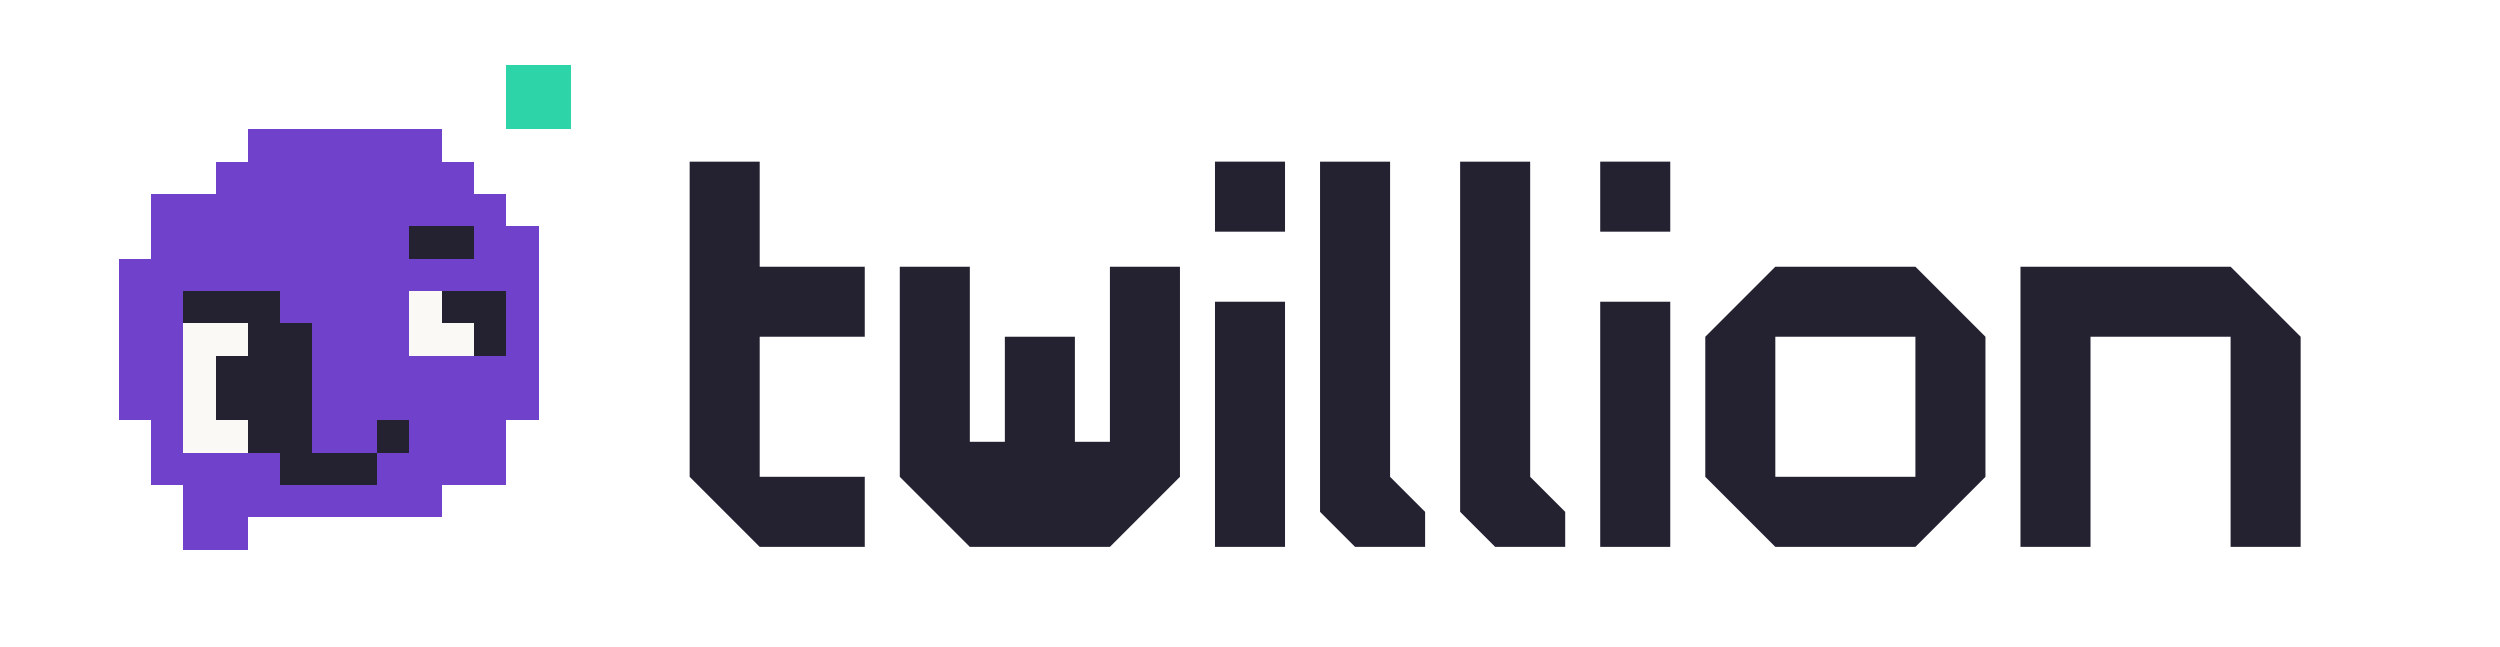
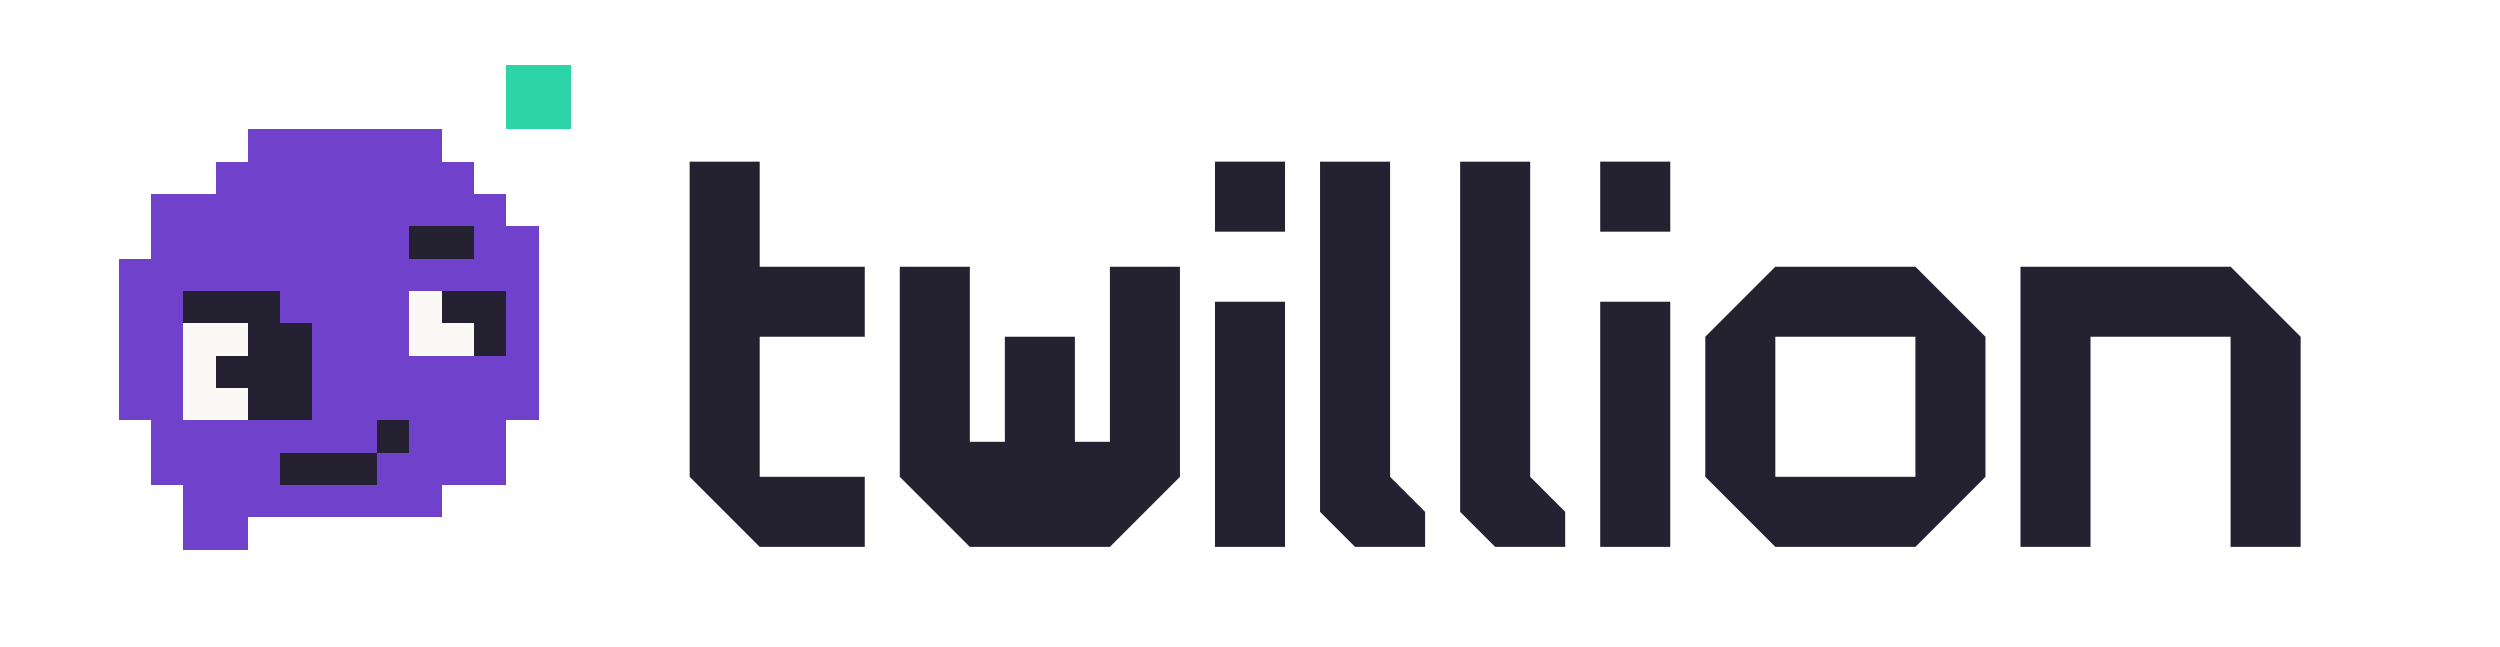
<svg xmlns="http://www.w3.org/2000/svg" width="928" height="240" viewBox="0 0 928 240" role="img" aria-labelledby="title desc">
  <g id="mascot" transform="translate(32 24) scale(12)" shape-rendering="crispEdges">
    <path fill="#7042CB" d="M5 2h6v1h1v1h1v1h1v6h-1v2h-2v1H5v1H3v-2H2v-2H1V6h1V4h2V3h1Z" />
    <rect fill="#2DD4A8" x="13" y="0" width="2" height="2" />
    <path fill="#242131" d="M3 7h3v1H3zM10 5h2v1h-2z" />
-     <path fill="#FAF9F6" d="M3 8h4v4H3zM10 7h3v2h-3z" />
-     <path fill="#242131" d="M5 8h2v4H5v-1H4V9h1zM11 7h2v2h-1V8h-1zM6 13h3v-1h1v-1H9v1H6z" />
+     <path fill="#FAF9F6" d="M3 8h4v3H3zM10 7h3v2h-3z" />
+     <path fill="#242131" d="M5 8h2v3H5v-1H4V9h1zM11 7h2v2h-1V8h-1zM6 13h3v-1h1v-1H9v1H6z" />
  </g>
  <g id="wordmark" transform="translate(256 60) scale(13)" fill="#242131" fill-rule="evenodd" aria-label="twillion">
    <path data-letter="t" transform="translate(0 0)" d="M0 0h2v3h3v2H2v4h3v2H2L0 9Z" />
    <path data-letter="w" transform="translate(6 0)" d="M0 3h2v5h1V5h2v3h1V3h2v6l-2 2H2L0 9Z" />
    <path data-letter="i" transform="translate(15 0)" d="M0 0h2v2H0zM0 4h2v7H0z" />
    <path data-letter="l" transform="translate(18 0)" d="M0 0h2v9l1 1v1H1l-1-1Z" />
    <path data-letter="l" transform="translate(22 0)" d="M0 0h2v9l1 1v1H1l-1-1Z" />
    <path data-letter="i" transform="translate(26 0)" d="M0 0h2v2H0zM0 4h2v7H0z" />
    <path data-letter="o" transform="translate(29 0)" d="M2 3h4l2 2v4l-2 2H2L0 9V5Zm0 2v4h4V5Z" />
    <path data-letter="n" transform="translate(38 0)" d="M0 3h6l2 2v6H6V5H2v6H0Z" />
  </g>
</svg>
